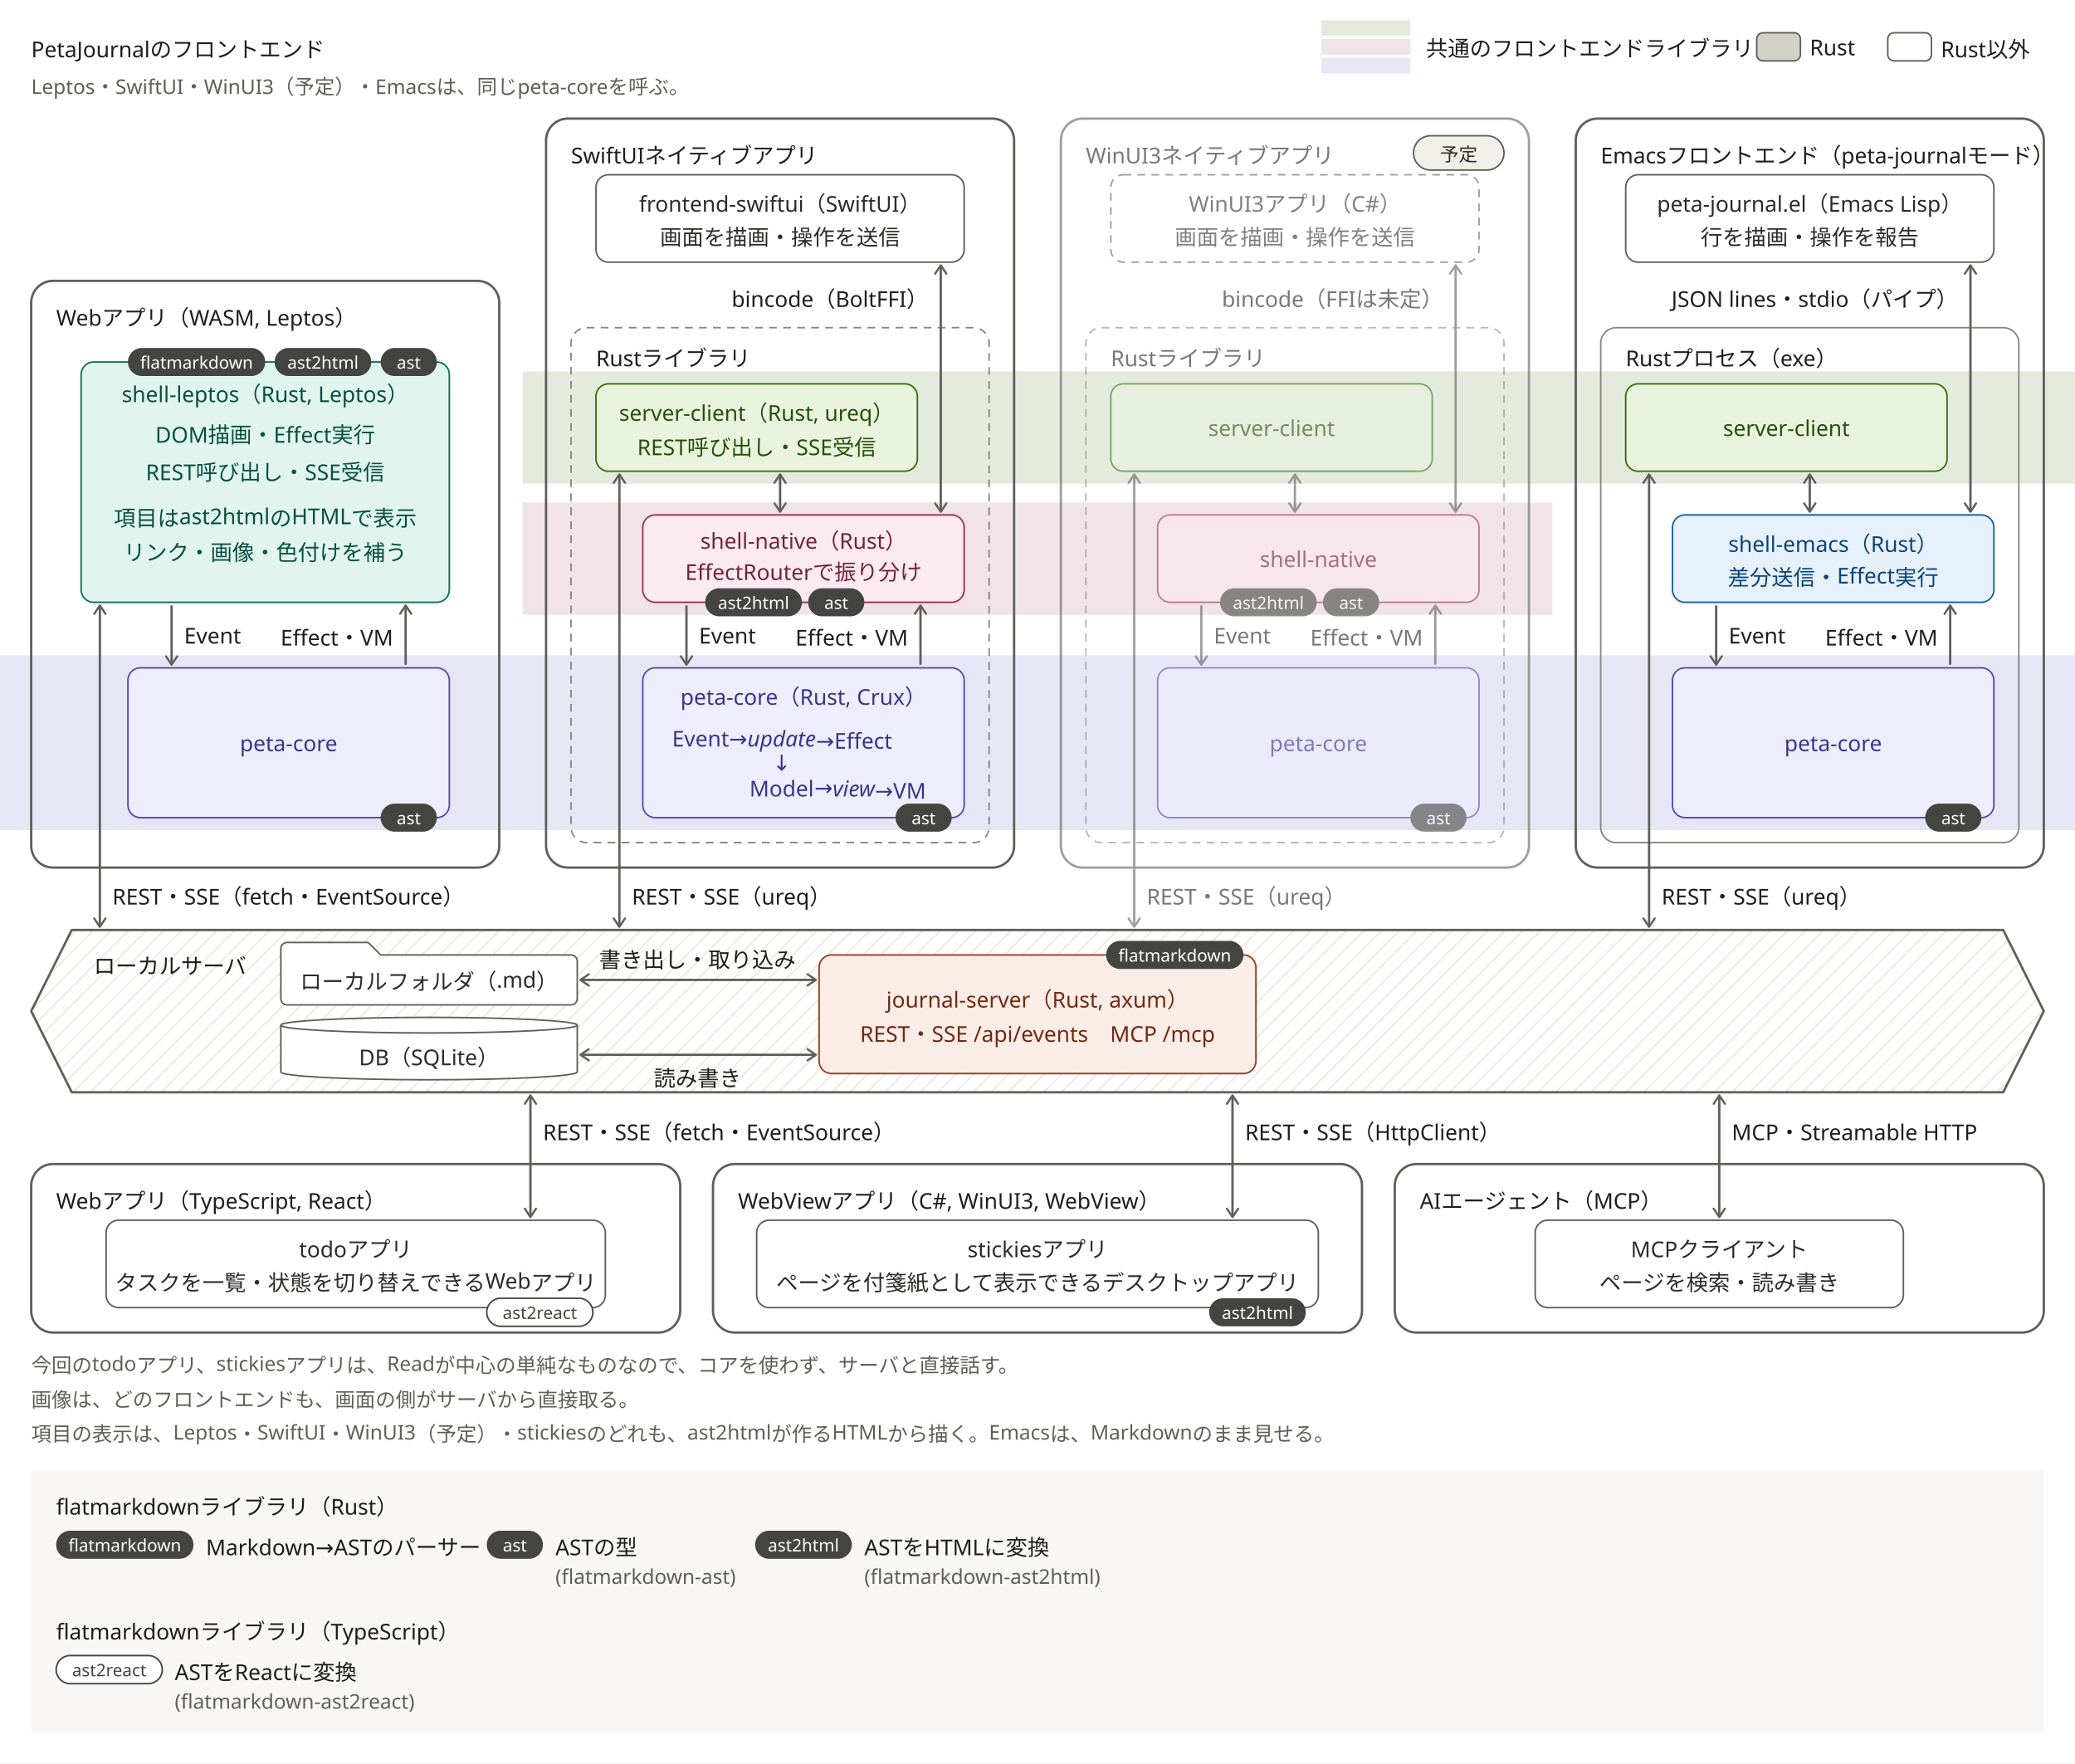
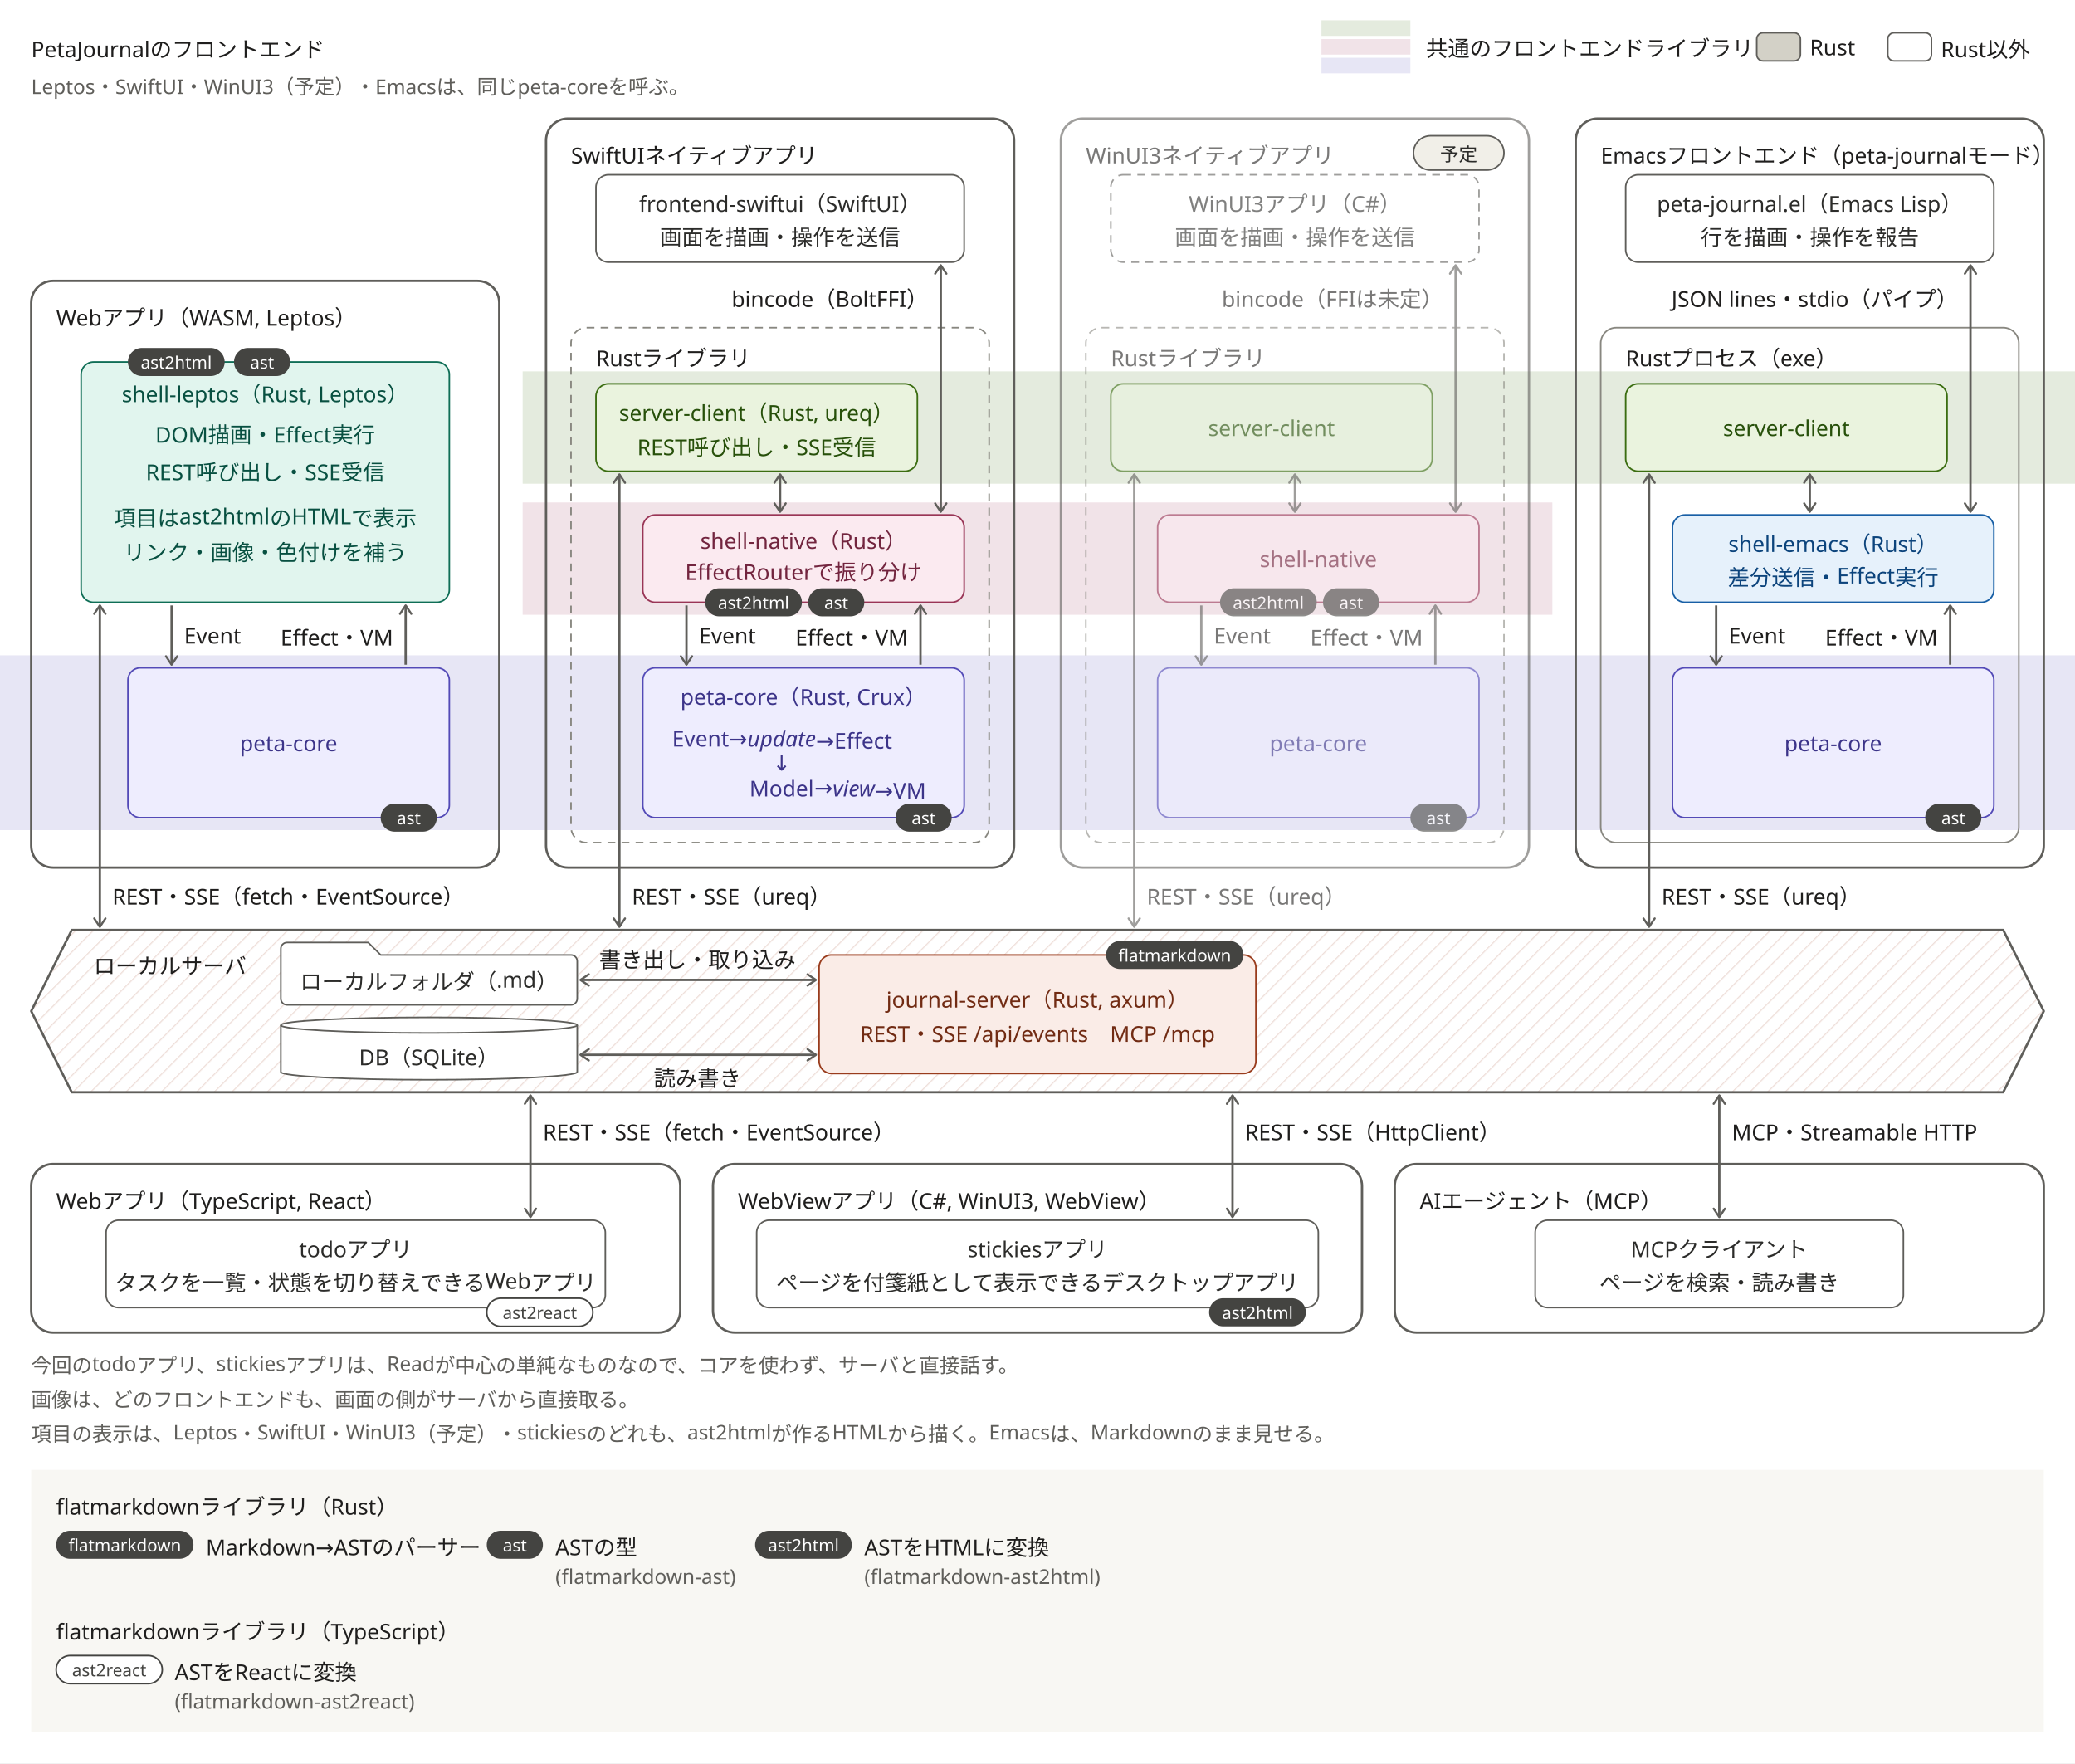
<svg xmlns="http://www.w3.org/2000/svg" width="1330" height="1130" viewBox="0 0 1330 1130" role="img">
  <defs>
    <marker id="arrow" viewBox="0 0 10 10" refX="8" refY="5" markerWidth="6" markerHeight="6" orient="auto-start-reverse">
      <path d="M2 1L8 5L2 9" fill="none" stroke="#5F5E5A" stroke-width="1.5" stroke-linecap="round" stroke-linejoin="round" />
    </marker>
    <pattern id="hatch" width="8" height="8" patternUnits="userSpaceOnUse" patternTransform="rotate(45)">
      <line x1="0" y1="0" x2="0" y2="8" stroke="#993C1D" stroke-width="1.5" stroke-opacity="0.16" />
    </pattern>
    <style>
text { font-family: "Hiragino Sans", "Yu Gothic UI", "Meiryo", "Noto Sans JP", sans-serif; font-size: 14px; fill: #1F1E1D; }
.th { font-weight: 500; }
.note { font-size: 13px; fill: #5F5E5A; }
.arr { stroke: #5F5E5A; stroke-width: 1.5; fill: none; }
.frame { fill: none; stroke: #5F5E5A; stroke-width: 1.5; }
.inner { fill: none; stroke: #888780; stroke-width: 1; stroke-dasharray: 5 4; }
.teal rect { fill: #E1F5EE; stroke: #0F6E56; stroke-width: 1; }
.teal text { fill: #085041; }
.purple rect { fill: #EEEDFE; stroke: #534AB7; stroke-width: 1; }
.purple text { fill: #3C3489; }
.coral rect { fill: #FAECE7; stroke: #993C1D; stroke-width: 1; }
.coral text { fill: #712B13; }
.gray rect { fill: #F1EFE8; stroke: #5F5E5A; stroke-width: 1; }
.gray text { fill: #2C2C2A; }
.blue rect { fill: #E6F1FB; stroke: #185FA5; stroke-width: 1; }
.blue text { fill: #0C447C; }
.pink rect { fill: #FBEAF0; stroke: #993556; stroke-width: 1; }
.pink text { fill: #72243E; }
.green rect { fill: #EAF3DE; stroke: #3B6D11; stroke-width: 1; }
.green text { fill: #27500A; }
.other rect { fill: #FFFFFF; }
.store path { fill: #FFFFFF; stroke: #5F5E5A; stroke-width: 1; stroke-linejoin: round; }
.chip rect { fill: #444441; stroke: none; }
.chip text { fill: #FFFFFF; font-size: 11px; font-weight: 500; }
.wip rect { stroke-dasharray: 5 4; }
.badge rect { fill: #FAEEDA; stroke: #BA7517; stroke-width: 1; }
.badge text { fill: #854F0B; font-size: 12px; font-weight: 500; }
</style>
  </defs>
  <rect x="0" y="0" width="1330" height="1130" fill="#FFFFFF" />
  <rect x="0" y="420" width="1330" height="112" fill="#534AB7" fill-opacity="0.14" />
  <rect x="335" y="238" width="995" height="72" fill="#3B6D11" fill-opacity="0.14" />
  <rect x="335" y="322" width="660" height="72" fill="#993556" fill-opacity="0.14" />
  <text class="th" x="20" y="30" dominant-baseline="central">PetaJournalのフロントエンド</text>
  <text class="note" x="20" y="54" dominant-baseline="central">Leptos・SwiftUI・WinUI3（予定）・Emacsは、同じpeta-coreを呼ぶ。</text>
  <rect x="847" y="13" width="57" height="10" fill="#3B6D11" fill-opacity="0.14" />
  <rect x="847" y="25" width="57" height="10" fill="#993556" fill-opacity="0.14" />
  <rect x="847" y="37" width="57" height="10" fill="#534AB7" fill-opacity="0.14" />
  <text x="914" y="30" dominant-baseline="central">共通のフロントエンドライブラリ</text>
  <g class="gray">
    <rect x="1126" y="21" width="28" height="18" rx="4" style="fill:#D3D1C7" />
    <text x="1160" y="30" dominant-baseline="central" style="fill:#1F1E1D">Rust</text>
  </g>
  <g class="gray other">
    <rect x="1210" y="21" width="28" height="18" rx="4" />
    <text x="1244" y="30" dominant-baseline="central" style="fill:#1F1E1D">Rust以外</text>
  </g>
  <g transform="translate(0,56)">
    <rect class="frame" x="20" y="124" width="300" height="376" rx="14" />
    <text class="th" x="36" y="146" dominant-baseline="central">Webアプリ（WASM, Leptos）</text>
    <rect class="frame" x="1010" y="20" width="300" height="480" rx="14" />
    <text class="th" x="1026" y="42" dominant-baseline="central">Emacsフロントエンド（peta-journalモード）</text>
    <rect class="inner" x="1026" y="154" width="268" height="330" rx="10" style="stroke-dasharray:none" />
    <text x="1042" y="172" dominant-baseline="central">Rustプロセス（exe）</text>
    <rect class="frame" x="350" y="20" width="300" height="480" rx="14" />
    <text class="th" x="366" y="42" dominant-baseline="central">SwiftUIネイティブアプリ</text>
    <rect class="inner" x="366" y="154" width="268" height="330" rx="10" />
    <text x="382" y="172" dominant-baseline="central">Rustライブラリ</text>
    <g class="teal">
      <rect x="52" y="176" width="236" height="154" rx="8" />
      <text class="th" x="170" y="195" text-anchor="middle" dominant-baseline="central">shell-leptos（Rust, Leptos）</text>
      <text x="170" y="221" text-anchor="middle" dominant-baseline="central">DOM描画・Effect実行</text>
      <text x="170" y="245" text-anchor="middle" dominant-baseline="central">REST呼び出し・SSE受信</text>
      <text x="170" y="275" text-anchor="middle" dominant-baseline="central">項目はast2htmlのHTMLで表示</text>
      <text x="170" y="297" text-anchor="middle" dominant-baseline="central">リンク・画像・色付けを補う</text>
    </g>
    <g class="purple">
      <rect x="82" y="372" width="206" height="96" rx="8" />
      <text class="th" x="185" y="420" text-anchor="middle" dominant-baseline="central">peta-core</text>
    </g>
    <g class="gray other">
      <rect x="1042" y="56" width="236" height="56" rx="8" />
      <text class="th" x="1160" y="73" text-anchor="middle" dominant-baseline="central">peta-journal.el（Emacs Lisp）</text>
      <text x="1160" y="95" text-anchor="middle" dominant-baseline="central">行を描画・操作を報告</text>
    </g>
    <g class="green">
      <rect x="1042" y="190" width="206" height="56" rx="8" />
      <text class="th" x="1145" y="218" text-anchor="middle" dominant-baseline="central">server-client</text>
    </g>
    <g class="blue">
      <rect x="1072" y="274" width="206" height="56" rx="8" />
      <text class="th" x="1175" y="291" text-anchor="middle" dominant-baseline="central">shell-emacs（Rust）</text>
      <text x="1175" y="313" text-anchor="middle" dominant-baseline="central">差分送信・Effect実行</text>
    </g>
    <g class="purple">
      <rect x="1072" y="372" width="206" height="96" rx="8" />
      <text class="th" x="1175" y="420" text-anchor="middle" dominant-baseline="central">peta-core</text>
    </g>
    <g class="gray other">
      <rect x="382" y="56" width="236" height="56" rx="8" />
      <text class="th" x="500" y="73" text-anchor="middle" dominant-baseline="central">frontend-swiftui（SwiftUI）</text>
      <text x="500" y="95" text-anchor="middle" dominant-baseline="central">画面を描画・操作を送信</text>
    </g>
    <g class="green">
      <rect x="382" y="190" width="206" height="56" rx="8" />
      <text class="th" x="485" y="207" text-anchor="middle" dominant-baseline="central">server-client（Rust, ureq）</text>
      <text x="485" y="229" text-anchor="middle" dominant-baseline="central">REST呼び出し・SSE受信</text>
    </g>
    <g class="pink">
      <rect x="412" y="274" width="206" height="56" rx="8" />
      <text class="th" x="515" y="289" text-anchor="middle" dominant-baseline="central">shell-native（Rust）</text>
      <text x="515" y="309" text-anchor="middle" dominant-baseline="central">EffectRouterで振り分け</text>
    </g>
    <g class="purple">
      <rect x="412" y="372" width="206" height="96" rx="8" />
      <text class="th" x="515" y="389" text-anchor="middle" dominant-baseline="central">peta-core（Rust, Crux）</text>
      <text x="479" y="417" text-anchor="end" dominant-baseline="central">Event→</text>
      <text x="501" y="417" text-anchor="middle" dominant-baseline="central" font-style="italic">update</text>
      <text x="523" y="417" dominant-baseline="central">→Effect</text>
      <text x="501" y="433" text-anchor="middle" dominant-baseline="central">↓</text>
      <text x="501" y="449" text-anchor="middle" dominant-baseline="central">Model</text>
      <text x="522" y="449" dominant-baseline="central">→<tspan font-style="italic">view</tspan>→VM</text>
    </g>
    <line class="arr" x1="110" y1="332" x2="110" y2="370" marker-end="url(#arrow)" />
    <text x="118" y="351" dominant-baseline="central">Event</text>
    <line class="arr" x1="260" y1="370" x2="260" y2="332" marker-end="url(#arrow)" />
    <text x="252" y="351" text-anchor="end" dominant-baseline="central">Effect・VM</text>
    <line class="arr" x1="1160" y1="248" x2="1160" y2="272" marker-start="url(#arrow)" marker-end="url(#arrow)" />
    <line class="arr" x1="1100" y1="332" x2="1100" y2="370" marker-end="url(#arrow)" />
    <text x="1108" y="351" dominant-baseline="central">Event</text>
    <line class="arr" x1="1250" y1="370" x2="1250" y2="332" marker-end="url(#arrow)" />
    <text x="1242" y="351" text-anchor="end" dominant-baseline="central">Effect・VM</text>
    <line class="arr" x1="500" y1="248" x2="500" y2="272" marker-start="url(#arrow)" marker-end="url(#arrow)" />
    <line class="arr" x1="440" y1="332" x2="440" y2="370" marker-end="url(#arrow)" />
    <text x="448" y="351" dominant-baseline="central">Event</text>
    <line class="arr" x1="590" y1="370" x2="590" y2="332" marker-end="url(#arrow)" />
    <text x="582" y="351" text-anchor="end" dominant-baseline="central">Effect・VM</text>
    <line class="arr" x1="1263" y1="114" x2="1263" y2="272" marker-start="url(#arrow)" marker-end="url(#arrow)" />
    <text x="1255" y="134" text-anchor="end" dominant-baseline="central">JSON lines・stdio（パイプ）</text>
    <line class="arr" x1="603" y1="114" x2="603" y2="272" marker-start="url(#arrow)" marker-end="url(#arrow)" />
    <text x="595" y="134" text-anchor="end" dominant-baseline="central">bincode（BoltFFI）</text>
    <line class="arr" x1="64" y1="332" x2="64" y2="538" marker-start="url(#arrow)" marker-end="url(#arrow)" />
    <text x="72" y="517" dominant-baseline="central">REST・SSE（fetch・EventSource）</text>
    <line class="arr" x1="1057" y1="248" x2="1057" y2="538" marker-start="url(#arrow)" marker-end="url(#arrow)" />
    <text x="1065" y="517" dominant-baseline="central">REST・SSE（ureq）</text>
    <line class="arr" x1="397" y1="248" x2="397" y2="538" marker-start="url(#arrow)" marker-end="url(#arrow)" />
    <text x="405" y="517" dominant-baseline="central">REST・SSE（ureq）</text>
    <g opacity="0.6">
      <rect class="frame" x="680" y="20" width="300" height="480" rx="14" />
      <text class="th" x="696" y="42" dominant-baseline="central">WinUI3ネイティブアプリ</text>
      <rect class="inner" x="696" y="154" width="268" height="330" rx="10" />
      <text x="712" y="172" dominant-baseline="central">Rustライブラリ</text>
      <g class="gray other">
        <rect x="712" y="56" width="236" height="56" rx="8" style="stroke-dasharray:5 4" />
        <text class="th" x="830" y="73" text-anchor="middle" dominant-baseline="central">WinUI3アプリ（C#）</text>
        <text x="830" y="95" text-anchor="middle" dominant-baseline="central">画面を描画・操作を送信</text>
      </g>
      <g class="green">
        <rect x="712" y="190" width="206" height="56" rx="8" />
        <text class="th" x="815" y="218" text-anchor="middle" dominant-baseline="central">server-client</text>
      </g>
      <g class="pink">
        <rect x="742" y="274" width="206" height="56" rx="8" />
        <text class="th" x="845" y="302" text-anchor="middle" dominant-baseline="central">shell-native</text>
      </g>
      <g class="purple">
        <rect x="742" y="372" width="206" height="96" rx="8" />
        <text class="th" x="845" y="420" text-anchor="middle" dominant-baseline="central">peta-core</text>
      </g>
      <line class="arr" x1="830" y1="248" x2="830" y2="272" marker-start="url(#arrow)" marker-end="url(#arrow)" />
      <line class="arr" x1="770" y1="332" x2="770" y2="370" marker-end="url(#arrow)" />
      <text x="778" y="351" dominant-baseline="central">Event</text>
      <line class="arr" x1="920" y1="370" x2="920" y2="332" marker-end="url(#arrow)" />
      <text x="912" y="351" text-anchor="end" dominant-baseline="central">Effect・VM</text>
      <line class="arr" x1="933" y1="114" x2="933" y2="272" marker-start="url(#arrow)" marker-end="url(#arrow)" />
      <text x="925" y="134" text-anchor="end" dominant-baseline="central">bincode（FFIは未定）</text>
      <line class="arr" x1="727" y1="248" x2="727" y2="538" marker-start="url(#arrow)" marker-end="url(#arrow)" />
      <text x="735" y="517" dominant-baseline="central">REST・SSE（ureq）</text>
      <g class="chip">
        <rect x="904" y="459" width="36" height="18" rx="9" />
        <text x="922" y="468" text-anchor="middle" dominant-baseline="central">ast</text>
        <rect x="782" y="321" width="62" height="18" rx="9" />
        <text x="813" y="330" text-anchor="middle" dominant-baseline="central">ast2html</text>
        <rect x="848" y="321" width="36" height="18" rx="9" />
        <text x="866" y="330" text-anchor="middle" dominant-baseline="central">ast</text>
      </g>
    </g>
    <g class="badge">
      <rect x="906" y="31" width="58" height="22" rx="11" style="fill:#F1EFE8;stroke:#5F5E5A" />
      <text x="935" y="42" text-anchor="middle" dominant-baseline="central" style="fill:#2C2C2A">予定</text>
    </g>
    <polygon class="frame" points="20,592 46,540 1284,540 1310,592 1284,644 46,644" stroke-linejoin="round" style="fill:url(#hatch)" />
    <text class="th" x="60" y="562" dominant-baseline="central">ローカルサーバ</text>
    <g class="coral">
      <rect x="525" y="556" width="280" height="76" rx="8" />
      <text class="th" x="665" y="583" text-anchor="middle" dominant-baseline="central">journal-server（Rust, axum）</text>
      <text x="665" y="605" text-anchor="middle" dominant-baseline="central">REST・SSE /api/events　MCP /mcp</text>
    </g>
    <g class="gray store">
      <path d="M184 548H236L244 556H366a4 4 0 0 1 4 4V584a4 4 0 0 1 -4 4H184a4 4 0 0 1 -4 -4V552a4 4 0 0 1 4 -4Z" />
      <text class="th" x="275" y="572" text-anchor="middle" dominant-baseline="central">ローカルフォルダ（.md）</text>
      <path d="M180 601a95 5 0 0 1 190 0V631a95 5 0 0 1 -190 0Z" />
      <path d="M180 601a95 5 0 0 0 190 0" style="fill:none" />
      <text class="th" x="275" y="620" text-anchor="middle" dominant-baseline="central">DB（SQLite）</text>
    </g>
    <line class="arr" x1="372" y1="572" x2="523" y2="572" marker-start="url(#arrow)" marker-end="url(#arrow)" />
    <text x="447" y="558" text-anchor="middle" dominant-baseline="central">書き出し・取り込み</text>
    <line class="arr" x1="372" y1="620" x2="523" y2="620" marker-start="url(#arrow)" marker-end="url(#arrow)" />
    <text x="447" y="634" text-anchor="middle" dominant-baseline="central">読み書き</text>
    <g class="chip">
-       <rect x="82" y="167" width="88" height="18" rx="9" />
-       <text x="126" y="176" text-anchor="middle" dominant-baseline="central">flatmarkdown</text>
-       <rect x="176" y="167" width="62" height="18" rx="9" />
-       <text x="207" y="176" text-anchor="middle" dominant-baseline="central">ast2html</text>
-       <rect x="244" y="167" width="36" height="18" rx="9" />
-       <text x="262" y="176" text-anchor="middle" dominant-baseline="central">ast</text>
+       <rect x="82" y="167" width="62" height="18" rx="9" />
+       <text x="113" y="176" text-anchor="middle" dominant-baseline="central">ast2html</text>
+       <rect x="150" y="167" width="36" height="18" rx="9" />
+       <text x="168" y="176" text-anchor="middle" dominant-baseline="central">ast</text>
      <rect x="244" y="459" width="36" height="18" rx="9" />
      <text x="262" y="468" text-anchor="middle" dominant-baseline="central">ast</text>
      <rect x="574" y="459" width="36" height="18" rx="9" />
      <text x="592" y="468" text-anchor="middle" dominant-baseline="central">ast</text>
      <rect x="452" y="321" width="62" height="18" rx="9" />
      <text x="483" y="330" text-anchor="middle" dominant-baseline="central">ast2html</text>
      <rect x="518" y="321" width="36" height="18" rx="9" />
      <text x="536" y="330" text-anchor="middle" dominant-baseline="central">ast</text>
      <rect x="1234" y="459" width="36" height="18" rx="9" />
      <text x="1252" y="468" text-anchor="middle" dominant-baseline="central">ast</text>
      <rect x="709" y="547" width="88" height="18" rx="9" />
      <text x="753" y="556" text-anchor="middle" dominant-baseline="central">flatmarkdown</text>
    </g>
    <rect class="frame" x="20" y="690" width="416" height="108" rx="14" />
    <text class="th" x="36" y="712" dominant-baseline="central">Webアプリ（TypeScript, React）</text>
    <g class="gray other">
      <rect x="68" y="726" width="320" height="56" rx="8" />
      <text class="th" x="228" y="743" text-anchor="middle" dominant-baseline="central">todoアプリ</text>
      <text x="228" y="765" text-anchor="middle" dominant-baseline="central">タスクを一覧・状態を切り替えできるWebアプリ</text>
    </g>
    <line class="arr" x1="340" y1="646" x2="340" y2="724" marker-start="url(#arrow)" marker-end="url(#arrow)" />
    <text x="348" y="668" dominant-baseline="central">REST・SSE（fetch・EventSource）</text>
    <rect class="frame" x="457" y="690" width="416" height="108" rx="14" />
    <text class="th" x="473" y="712" dominant-baseline="central">WebViewアプリ（C#, WinUI3, WebView）</text>
    <g class="gray other">
      <rect x="485" y="726" width="360" height="56" rx="8" />
      <text class="th" x="665" y="743" text-anchor="middle" dominant-baseline="central">stickiesアプリ</text>
      <text x="665" y="765" text-anchor="middle" dominant-baseline="central">ページを付箋紙として表示できるデスクトップアプリ</text>
    </g>
    <line class="arr" x1="790" y1="646" x2="790" y2="724" marker-start="url(#arrow)" marker-end="url(#arrow)" />
    <text x="798" y="668" dominant-baseline="central">REST・SSE（HttpClient）</text>
    <rect class="frame" x="894" y="690" width="416" height="108" rx="14" />
    <text class="th" x="910" y="712" dominant-baseline="central">AIエージェント（MCP）</text>
    <g class="gray other">
      <rect x="984" y="726" width="236" height="56" rx="8" />
      <text class="th" x="1102" y="743" text-anchor="middle" dominant-baseline="central">MCPクライアント</text>
      <text x="1102" y="765" text-anchor="middle" dominant-baseline="central">ページを検索・読み書き</text>
    </g>
    <line class="arr" x1="1102" y1="646" x2="1102" y2="724" marker-start="url(#arrow)" marker-end="url(#arrow)" />
    <text x="1110" y="668" dominant-baseline="central">MCP・Streamable HTTP</text>
    <g class="chip">
      <rect x="312" y="776" width="68" height="18" rx="9" style="fill:#FFFFFF;stroke:#444441;stroke-width:1" />
      <text x="346" y="785" text-anchor="middle" dominant-baseline="central" style="fill:#444441">ast2react</text>
      <rect x="775" y="776" width="62" height="18" rx="9" />
      <text x="806" y="785" text-anchor="middle" dominant-baseline="central">ast2html</text>
    </g>
    <text class="note" x="20" y="818" dominant-baseline="central">今回のtodoアプリ、stickiesアプリは、Readが中心の単純なものなので、コアを使わず、サーバと直接話す。</text>
    <text class="note" x="20" y="840" dominant-baseline="central">画像は、どのフロントエンドも、画面の側がサーバから直接取る。</text>
    <text class="note" x="20" y="862" dominant-baseline="central">項目の表示は、Leptos・SwiftUI・WinUI3（予定）・stickiesのどれも、ast2htmlが作るHTMLから描く。Emacsは、Markdownのまま見せる。</text>
    <g transform="translate(0,266)">
      <rect x="20" y="620" width="1290" height="168" fill="#F8F7F3" />
      <text class="th" x="36" y="642" dominant-baseline="central">flatmarkdownライブラリ（Rust）</text>
      <g class="chip">
        <rect x="36" y="659" width="88" height="18" rx="9" />
        <text x="80" y="668" text-anchor="middle" dominant-baseline="central">flatmarkdown</text>
        <rect x="312" y="659" width="36" height="18" rx="9" />
        <text x="330" y="668" text-anchor="middle" dominant-baseline="central">ast</text>
        <rect x="484" y="659" width="62" height="18" rx="9" />
        <text x="515" y="668" text-anchor="middle" dominant-baseline="central">ast2html</text>
      </g>
      <text x="132" y="668" dominant-baseline="central">Markdown→ASTのパーサー</text>
      <text x="356" y="668" dominant-baseline="central">ASTの型</text>
      <text class="note" x="356" y="688" dominant-baseline="central">(flatmarkdown-ast)</text>
      <text x="554" y="668" dominant-baseline="central">ASTをHTMLに変換</text>
      <text class="note" x="554" y="688" dominant-baseline="central">(flatmarkdown-ast2html)</text>
      <g class="chip">
        <rect x="36" y="739" width="68" height="18" rx="9" style="fill:#FFFFFF;stroke:#444441;stroke-width:1" />
        <text x="70" y="748" text-anchor="middle" dominant-baseline="central" style="fill:#444441">ast2react</text>
      </g>
      <text class="th" x="36" y="722" dominant-baseline="central">flatmarkdownライブラリ（TypeScript）</text>
      <text x="112" y="748" dominant-baseline="central">ASTをReactに変換</text>
      <text class="note" x="112" y="768" dominant-baseline="central">(flatmarkdown-ast2react)</text>
    </g>
  </g>
</svg>
